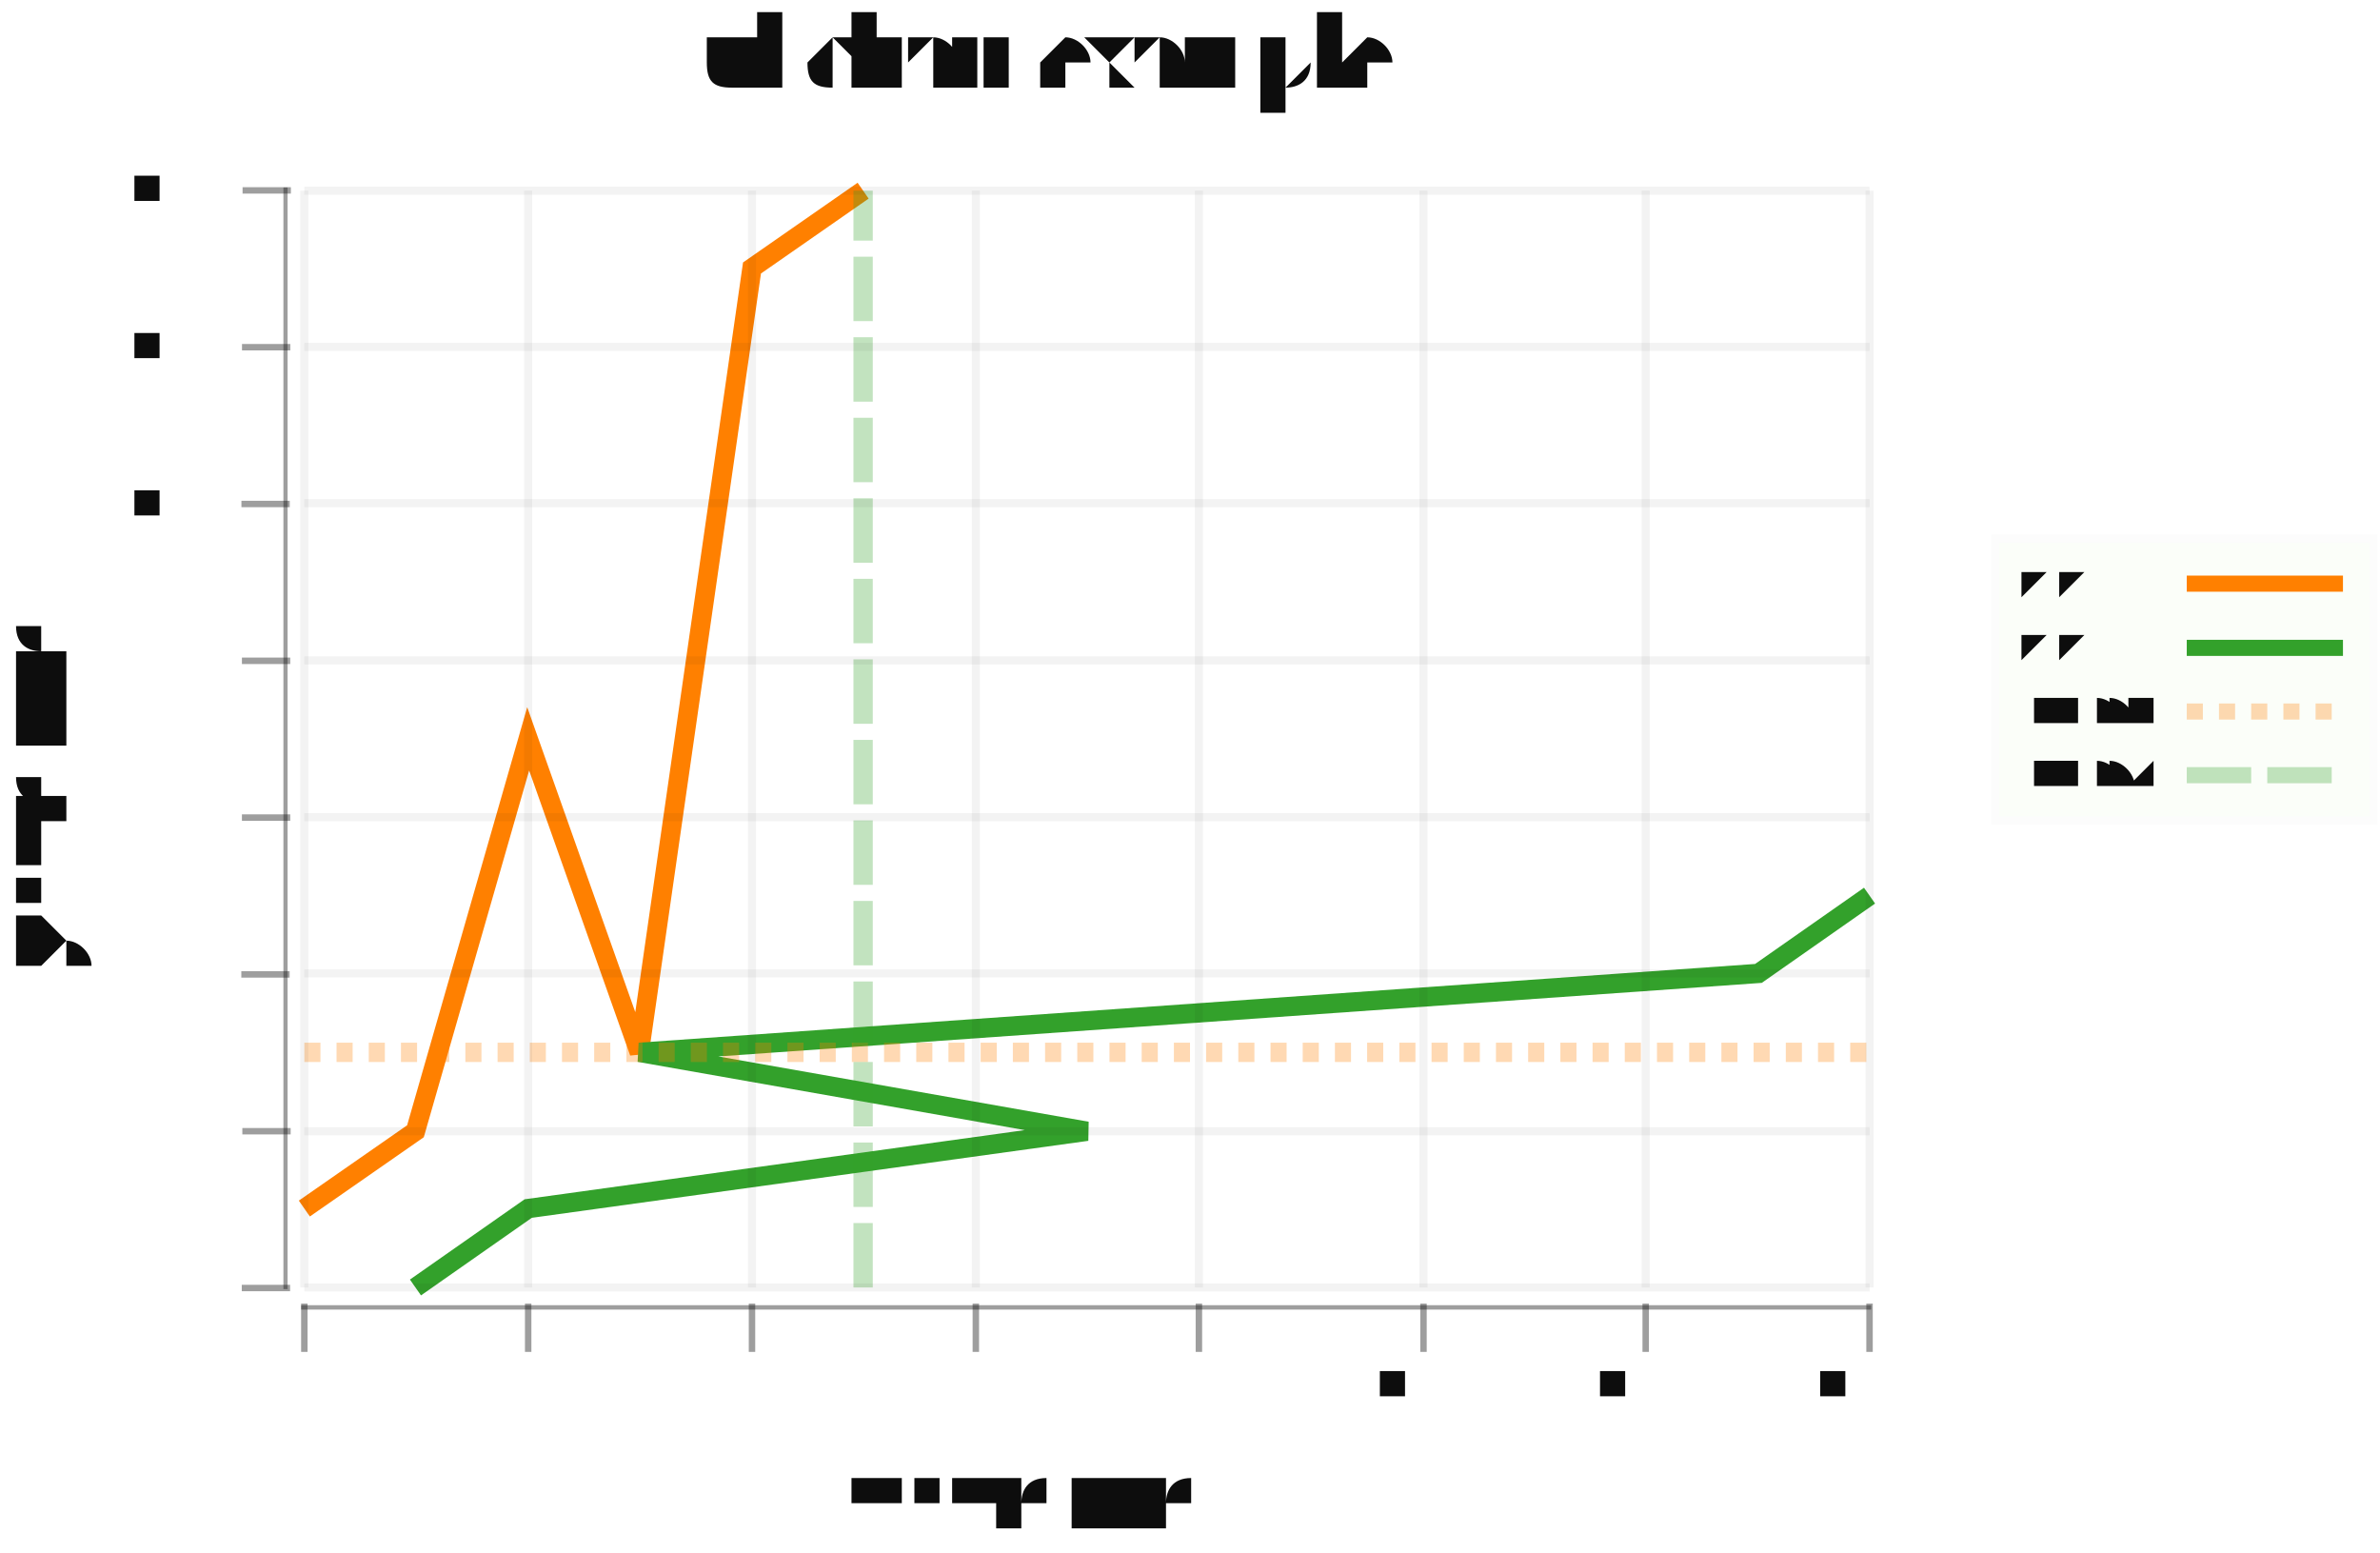
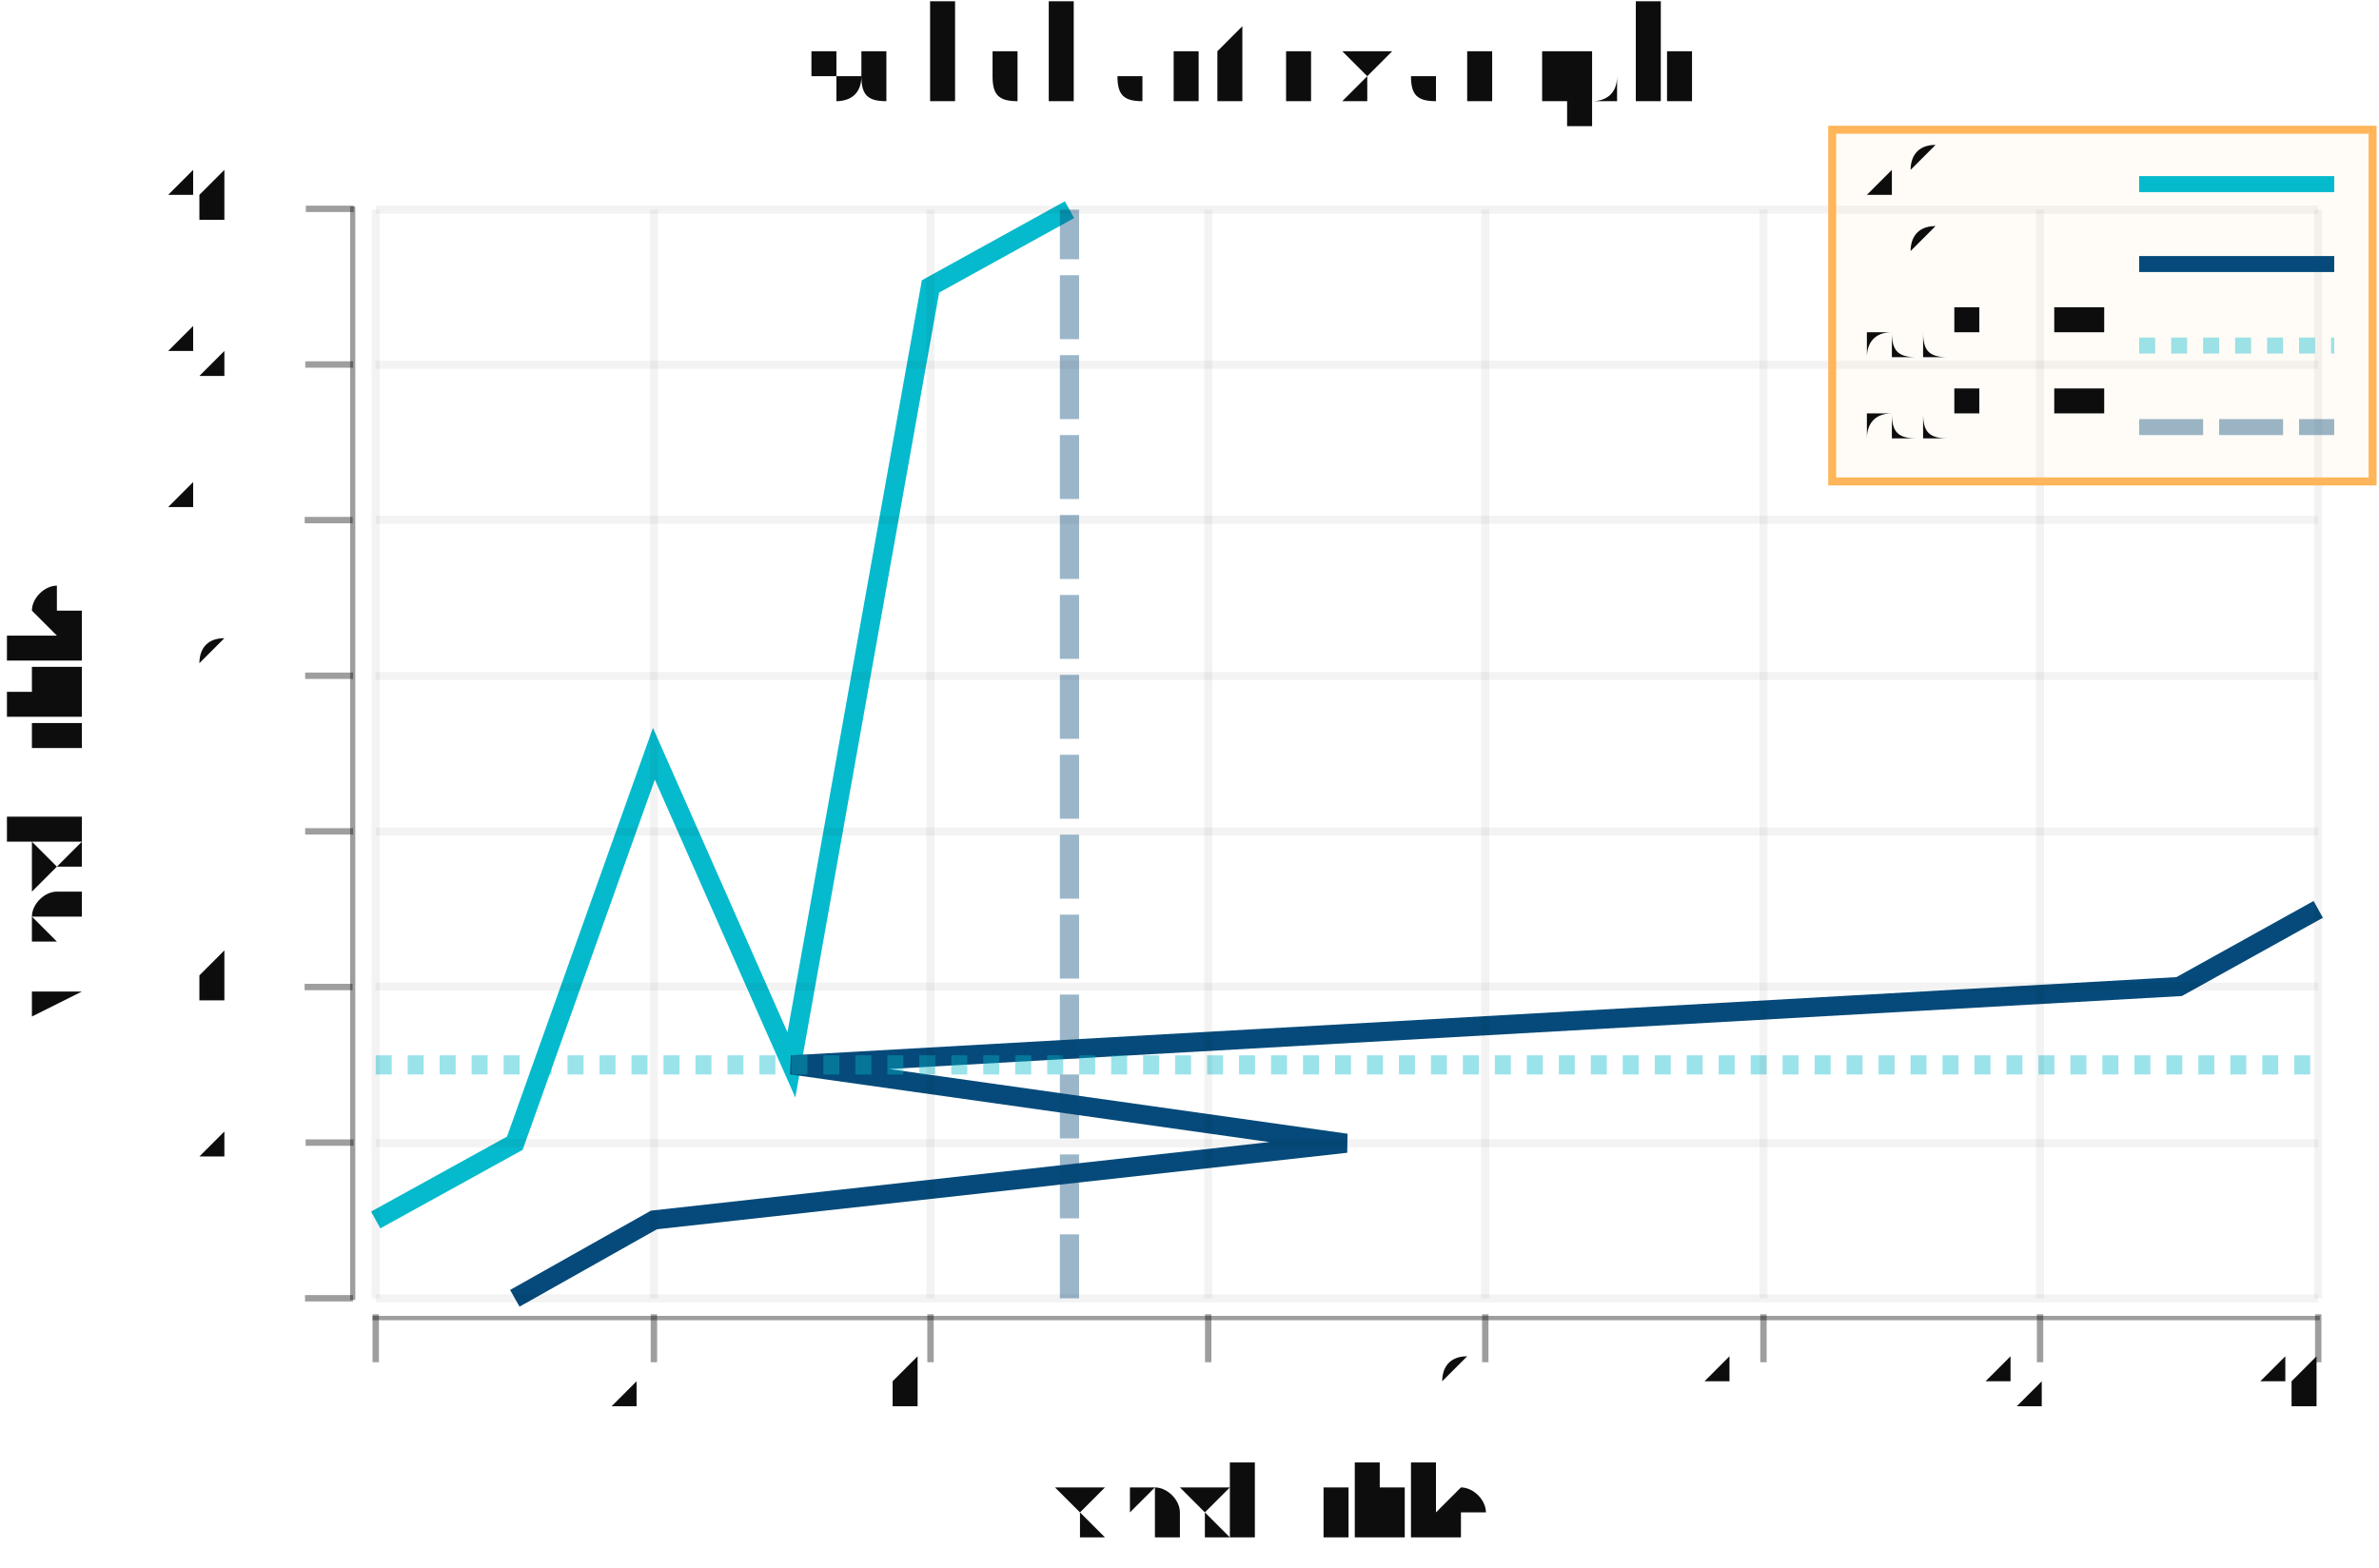
- <svg xmlns="http://www.w3.org/2000/svg" width="460.067" viewBox="-0.728 -0.472 1.478 0.963" height="300.0">
+ <svg xmlns="http://www.w3.org/2000/svg" width="455.352" viewBox="-0.738 -0.485 1.488 0.98" height="300.0">
  <style>svg {
  color-scheme: light dark;
}
{
  .canvas g, .title g, .axisbar g, .ticktext g, .tickglyph g, .ticklines g, .legendContent g text {
    fill: #0d0d0d;
  }
  .ticklines g, .tickglyph g, .legendBorder g {
    stroke: #0d0d0d;
  }
}
@media (prefers-color-scheme:dark) {
  .canvas g, .title g, .axisbar g, .ticktext g, .tickglyph g, .ticklines g, .legendContent g text {
    fill: #f0f0f0;
  }
  .ticklines g, .tickglyph g, .legendBorder g {
    stroke: #f0f0f0;
  }
}</style>
  <g class="chart">
    <g class="xline">
-       <g fill="none" stroke="rgb(100%, 50%, 0%)" stroke-width="1.2e-2" stroke-opacity="1.0">
-         <polyline points="-0.539,0.278 -0.47,0.23 -0.4,-1.3656588705077077e-2 -0.331,0.181 -0.261,-0.306 -0.192,-0.354" />
+       <g fill="none" stroke="rgb(2%, 73%, 80%)" stroke-width="1.2e-2" stroke-opacity="1.0">
+         <polyline points="-0.503,0.278 -0.416,0.23 -0.329,-1.3656588705077077e-2 -0.243,0.181 -0.156,-0.306 -6.906727902667009e-2,-0.354" />
      </g>
    </g>
    <g class="yline">
-       <g fill="none" stroke="rgb(20%, 63%, 17%)" stroke-width="1.2e-2" stroke-opacity="1.0">
-         <polyline points="-0.47,0.327 -0.4,0.278 -5.296657633242996e-2,0.23 -0.331,0.181 0.364,0.132 0.433,8.370032325537174e-2" />
+       <g fill="none" stroke="rgb(2%, 29%, 48%)" stroke-width="1.2e-2" stroke-opacity="1.0">
+         <polyline points="-0.416,0.327 -0.329,0.278 0.104,0.23 -0.243,0.181 0.625,0.132 0.712,8.370032325537174e-2" />
      </g>
    </g>
    <g class="addlinex">
-       <g fill="none" stroke="rgb(100%, 50%, 0%)" stroke-dasharray="1.0e-2" stroke-width="1.2e-2" stroke-opacity="0.3">
-         <polyline points="-0.539,0.181 0.433,0.181" />
+       <g fill="none" stroke="rgb(2%, 73%, 80%)" stroke-dasharray="1.0e-2" stroke-width="1.2e-2" stroke-opacity="0.4">
+         <polyline points="-0.503,0.181 0.712,0.181" />
      </g>
    </g>
    <g class="addliney">
-       <g fill="none" stroke="rgb(20%, 63%, 17%)" stroke-dasharray="4.0e-2 1.0e-2" stroke-width="1.2e-2" stroke-opacity="0.3">
-         <polyline points="-0.192,0.327 -0.192,-0.354" />
+       <g fill="none" stroke="rgb(2%, 29%, 48%)" stroke-dasharray="4.0e-2 1.0e-2" stroke-width="1.2e-2" stroke-opacity="0.4">
+         <polyline points="-6.906727902667009e-2,0.327 -6.906727902667009e-2,-0.354" />
      </g>
    </g>
  </g>
  <g class="hud">
    <g class="axis">
      <g class="ticks">
        <g class="tickglyph">
          <g fill="rgb(5%, 5%, 5%)" stroke="rgb(5%, 5%, 5%)" stroke-width="4.0e-3" fill-opacity="0.4" stroke-opacity="0.4">
-             <g transform="rotate(-90.0, -0.562766, 0.3270926)">
-               <polyline points="-0.563,0.342 -0.563,0.312" />
+             <g transform="rotate(-90.0, -0.5321139, 0.3270926)">
+               <polyline points="-0.532,0.342 -0.532,0.312" />
            </g>
-             <g transform="rotate(-90.0, -0.562766, 0.2297357)">
-               <polyline points="-0.563,0.245 -0.563,0.215" />
+             <g transform="rotate(-90.0, -0.5321139, 0.2297357)">
+               <polyline points="-0.532,0.245 -0.532,0.215" />
            </g>
-             <g transform="rotate(-90.0, -0.562766, 0.1323788)">
-               <polyline points="-0.563,0.147 -0.563,0.117" />
+             <g transform="rotate(-90.0, -0.5321139, 0.1323788)">
+               <polyline points="-0.532,0.147 -0.532,0.117" />
            </g>
-             <g transform="rotate(-90.0, -0.562766, 3.502186727514728e-2)">
-               <polyline points="-0.563,5.002186727514728e-2 -0.563,2.002186727514728e-2" />
+             <g transform="rotate(-90.0, -0.5321139, 3.502186727514728e-2)">
+               <polyline points="-0.532,5.002186727514728e-2 -0.532,2.002186727514728e-2" />
            </g>
-             <g transform="rotate(-90.0, -0.562766, -6.233504468530138e-2)">
-               <polyline points="-0.563,-4.733504468530138e-2 -0.563,-7.733504468530138e-2" />
+             <g transform="rotate(-90.0, -0.5321139, -6.233504468530138e-2)">
+               <polyline points="-0.532,-4.733504468530138e-2 -0.532,-7.733504468530138e-2" />
            </g>
-             <g transform="rotate(-90.0, -0.562766, -0.159692)">
-               <polyline points="-0.563,-0.145 -0.563,-0.175" />
+             <g transform="rotate(-90.0, -0.5321139, -0.159692)">
+               <polyline points="-0.532,-0.145 -0.532,-0.175" />
            </g>
-             <g transform="rotate(-90.0, -0.562766, -0.2570489)">
-               <polyline points="-0.563,-0.242 -0.563,-0.272" />
+             <g transform="rotate(-90.0, -0.5321139, -0.2570489)">
+               <polyline points="-0.532,-0.242 -0.532,-0.272" />
            </g>
-             <g transform="rotate(-90.0, -0.562766, -0.3544058)">
-               <polyline points="-0.563,-0.339 -0.563,-0.369" />
+             <g transform="rotate(-90.0, -0.5321139, -0.3544058)">
+               <polyline points="-0.532,-0.339 -0.532,-0.369" />
            </g>
          </g>
        </g>
        <g class="ticktext">
-           <g fill="rgb(5%, 5%, 5%)" stroke="none" stroke-width="0.0" font-size="3.242999096657633e-2" fill-opacity="1.0" text-anchor="end">
-             <text x="-0.586" y="0.336"> 0.0</text>
-             <text x="-0.586" y="0.239"> 2.0</text>
-             <text x="-0.586" y="0.142"> 4.0</text>
-             <text x="-0.586" y="4.4392470051340505e-2"> 6.0</text>
-             <text x="-0.586" y="-5.2964441909108206e-2"> 8.0</text>
-             <text x="-0.586" y="-0.15">10.0</text>
-             <text x="-0.586" y="-0.248">12.0</text>
-             <text x="-0.586" y="-0.345">14.0</text>
+           <g fill="rgb(5%, 5%, 5%)" stroke="none" stroke-width="0.0" font-size="4.049633389734913e-2" fill-opacity="1.0" text-anchor="end">
+             <text x="-0.561" y="0.336"> 0.0</text>
+             <text x="-0.561" y="0.239"> 2.0</text>
+             <text x="-0.561" y="0.142"> 4.0</text>
+             <text x="-0.561" y="4.4392470051340505e-2"> 6.0</text>
+             <text x="-0.561" y="-5.2964441909108206e-2"> 8.0</text>
+             <text x="-0.561" y="-0.15">10.0</text>
+             <text x="-0.561" y="-0.248">12.0</text>
+             <text x="-0.561" y="-0.345">14.0</text>
          </g>
        </g>
        <g class="ticklines">
          <g fill="none" stroke="rgb(5%, 5%, 5%)" stroke-width="5.0e-3" stroke-opacity="5.0e-2">
-             <polyline points="-0.539,0.327 0.433,0.327" />
-             <polyline points="-0.539,0.23 0.433,0.23" />
-             <polyline points="-0.539,0.132 0.433,0.132" />
-             <polyline points="-0.539,3.502186727514728e-2 0.433,3.502186727514728e-2" />
-             <polyline points="-0.539,-6.233504468530138e-2 0.433,-6.233504468530138e-2" />
-             <polyline points="-0.539,-0.16 0.433,-0.16" />
-             <polyline points="-0.539,-0.257 0.433,-0.257" />
-             <polyline points="-0.539,-0.354 0.433,-0.354" />
+             <polyline points="-0.503,0.327 0.712,0.327" />
+             <polyline points="-0.503,0.23 0.712,0.23" />
+             <polyline points="-0.503,0.132 0.712,0.132" />
+             <polyline points="-0.503,3.502186727514728e-2 0.712,3.502186727514728e-2" />
+             <polyline points="-0.503,-6.233504468530138e-2 0.712,-6.233504468530138e-2" />
+             <polyline points="-0.503,-0.16 0.712,-0.16" />
+             <polyline points="-0.503,-0.257 0.712,-0.257" />
+             <polyline points="-0.503,-0.354 0.712,-0.354" />
          </g>
        </g>
      </g>
      <g class="axisbar">
        <g fill="rgb(5%, 5%, 5%)" stroke="rgb(0%, 0%, 0%)" stroke-width="0.0" fill-opacity="0.4" stroke-opacity="0.0">
-           <rect x="-0.552" width="2.594399277326076e-3" y="-0.356" height="0.684" />
+           <rect x="-0.519" width="3.2397067117879708e-3" y="-0.356" height="0.684" />
        </g>
      </g>
    </g>
    <g class="axis">
      <g class="ticks">
        <g class="tickglyph">
          <g fill="rgb(5%, 5%, 5%)" stroke="rgb(5%, 5%, 5%)" stroke-width="4.0e-3" fill-opacity="0.4" stroke-opacity="0.4">
-             <polyline points="-0.539,0.367 -0.539,0.337" />
-             <polyline points="-0.4,0.367 -0.4,0.337" />
-             <polyline points="-0.261,0.367 -0.261,0.337" />
-             <polyline points="-0.122,0.367 -0.122,0.337" />
-             <polyline points="1.6526261453090663e-2,0.367 1.6526261453090663e-2,0.337" />
-             <polyline points="0.156,0.367 0.156,0.337" />
-             <polyline points="0.294,0.367 0.294,0.337" />
-             <polyline points="0.433,0.367 0.433,0.337" />
+             <polyline points="-0.503,0.367 -0.503,0.337" />
+             <polyline points="-0.329,0.367 -0.329,0.337" />
+             <polyline points="-0.156,0.367 -0.156,0.337" />
+             <polyline points="1.7710579324792475e-2,0.367 1.7710579324792475e-2,0.337" />
+             <polyline points="0.191,0.367 0.191,0.337" />
+             <polyline points="0.365,0.367 0.365,0.337" />
+             <polyline points="0.538,0.367 0.538,0.337" />
+             <polyline points="0.712,0.367 0.712,0.337" />
          </g>
        </g>
        <g class="ticktext">
-           <g fill="rgb(5%, 5%, 5%)" stroke="none" stroke-width="0.0" font-size="3.242999096657633e-2" fill-opacity="1.0" text-anchor="middle">
-             <text x="-0.539" y="0.395"> 0.0</text>
-             <text x="-0.4" y="0.395"> 2.0</text>
-             <text x="-0.261" y="0.395"> 4.0</text>
-             <text x="-0.122" y="0.395"> 6.0</text>
-             <text x="1.6526261453090663e-2" y="0.395"> 8.0</text>
-             <text x="0.156" y="0.395">10.0</text>
-             <text x="0.294" y="0.395">12.0</text>
-             <text x="0.433" y="0.395">14.0</text>
+           <g fill="rgb(5%, 5%, 5%)" stroke="none" stroke-width="0.0" font-size="4.049633389734913e-2" fill-opacity="1.0" text-anchor="middle">
+             <text x="-0.503" y="0.395"> 0.0</text>
+             <text x="-0.329" y="0.395"> 2.0</text>
+             <text x="-0.156" y="0.395"> 4.0</text>
+             <text x="1.7710579324792475e-2" y="0.395"> 6.0</text>
+             <text x="0.191" y="0.395"> 8.0</text>
+             <text x="0.365" y="0.395">10.0</text>
+             <text x="0.538" y="0.395">12.0</text>
+             <text x="0.712" y="0.395">14.0</text>
          </g>
        </g>
        <g class="ticklines">
          <g fill="none" stroke="rgb(5%, 5%, 5%)" stroke-width="5.0e-3" stroke-opacity="5.0e-2">
-             <polyline points="-0.539,0.327 -0.539,-0.354" />
-             <polyline points="-0.4,0.327 -0.4,-0.354" />
-             <polyline points="-0.261,0.327 -0.261,-0.354" />
-             <polyline points="-0.122,0.327 -0.122,-0.354" />
-             <polyline points="1.6526261453090663e-2,0.327 1.6526261453090663e-2,-0.354" />
-             <polyline points="0.156,0.327 0.156,-0.354" />
-             <polyline points="0.294,0.327 0.294,-0.354" />
-             <polyline points="0.433,0.327 0.433,-0.354" />
+             <polyline points="-0.503,0.327 -0.503,-0.354" />
+             <polyline points="-0.329,0.327 -0.329,-0.354" />
+             <polyline points="-0.156,0.327 -0.156,-0.354" />
+             <polyline points="1.7710579324792475e-2,0.327 1.7710579324792475e-2,-0.354" />
+             <polyline points="0.191,0.327 0.191,-0.354" />
+             <polyline points="0.365,0.327 0.365,-0.354" />
+             <polyline points="0.538,0.327 0.538,-0.354" />
+             <polyline points="0.712,0.327 0.712,-0.354" />
          </g>
        </g>
      </g>
      <g class="axisbar">
        <g fill="rgb(5%, 5%, 5%)" stroke="rgb(0%, 0%, 0%)" stroke-width="0.0" fill-opacity="0.4" stroke-opacity="0.0">
-           <rect x="-0.541" width="0.975" y="0.338" height="2.725993534892557e-3" />
+           <rect x="-0.505" width="1.218" y="0.338" height="2.725993534892557e-3" />
        </g>
      </g>
    </g>
    <g class="title">
-       <g fill="rgb(5%, 5%, 5%)" stroke="none" stroke-width="0.0" font-size="6.485998193315266e-2" fill-opacity="1.0" text-anchor="middle">
-         <text x="-9.090966576332427e-2" y="-0.42">subchart example</text>
+       <g fill="rgb(5%, 5%, 5%)" stroke="none" stroke-width="0.0" font-size="8.099266779469826e-2" fill-opacity="1.0" text-anchor="middle">
+         <text x="5.710772701635647e-2" y="-0.42">subchart example</text>
      </g>
    </g>
    <g class="title">
-       <g fill="rgb(5%, 5%, 5%)" stroke="none" stroke-width="0.0" font-size="5.188798554652213e-2" fill-opacity="1.0" text-anchor="middle">
-         <text x="-9.090966576332427e-2" y="0.476">x axis title</text>
+       <g fill="rgb(5%, 5%, 5%)" stroke="none" stroke-width="0.0" font-size="6.47941342357586e-2" fill-opacity="1.0" text-anchor="middle">
+         <text x="5.710772701635647e-2" y="0.476">x axis title</text>
      </g>
    </g>
    <g class="title">
-       <g fill="rgb(5%, 5%, 5%)" stroke="none" stroke-width="0.0" font-size="5.188798554652213e-2" fill-opacity="1.0" text-anchor="middle">
+       <g fill="rgb(5%, 5%, 5%)" stroke="none" stroke-width="0.0" font-size="6.47941342357586e-2" fill-opacity="1.0" text-anchor="middle">
        <text x="-0.686" y="1.6414527476706575e-2" transform="rotate(-90.0, -0.686, 1.6414527476706575e-2)">y axis title</text>
      </g>
    </g>
    <g class="legend">
      <g class="legendBorder">
-         <g fill="rgb(70%, 87%, 54%)" stroke="rgb(99%, 99%, 99%)" stroke-width="5.0e-3" fill-opacity="5.0e-2" stroke-opacity="1.0">
-           <rect x="0.511" width="0.235" y="-0.138" height="0.175" />
+         <g fill="rgb(100%, 71%, 35%)" stroke="rgb(100%, 71%, 35%)" stroke-width="5.0e-3" fill-opacity="5.0e-2" stroke-opacity="1.0">
+           <rect x="0.408" width="0.338" y="-0.404" height="0.22" />
        </g>
      </g>
      <g class="legendContent">
-         <g fill="rgb(5%, 5%, 5%)" stroke="none" stroke-width="0.0" font-size="1.94579945799458e-2" fill-opacity="1.0" text-anchor="start">
-           <text x="0.528" y="1.4029283133675519e-2">addLineY</text>
+         <g fill="rgb(5%, 5%, 5%)" stroke="none" stroke-width="0.0" font-size="3.644670050761421e-2" fill-opacity="1.0" text-anchor="start">
+           <text x="0.428" y="-0.21">addLineY</text>
        </g>
-         <g fill="none" stroke="rgb(20%, 63%, 17%)" stroke-dasharray="4.0e-2 1.0e-2" stroke-width="1.0e-2" stroke-opacity="0.3">
-           <polyline points="0.63,8.918045255752016e-3 0.727,8.918045255752016e-3" />
+         <g fill="none" stroke="rgb(2%, 29%, 48%)" stroke-dasharray="4.0e-2 1.0e-2" stroke-width="1.0e-2" stroke-opacity="0.4">
+           <polyline points="0.6,-0.218 0.722,-0.218" />
        </g>
-         <g fill="rgb(5%, 5%, 5%)" stroke="none" stroke-width="0.0" font-size="1.94579945799458e-2" fill-opacity="1.0" text-anchor="start">
-           <text x="0.528" y="-2.5497623122266555e-2">addLineX</text>
+         <g fill="rgb(5%, 5%, 5%)" stroke="none" stroke-width="0.0" font-size="3.644670050761421e-2" fill-opacity="1.0" text-anchor="start">
+           <text x="0.428" y="-0.261">addLineX</text>
        </g>
-         <g fill="none" stroke="rgb(100%, 50%, 0%)" stroke-dasharray="1.0e-2" stroke-width="1.0e-2" stroke-opacity="0.3">
-           <polyline points="0.63,-3.0608861000190224e-2 0.727,-3.0608861000190224e-2" />
+         <g fill="none" stroke="rgb(2%, 73%, 80%)" stroke-dasharray="1.0e-2" stroke-width="1.0e-2" stroke-opacity="0.4">
+           <polyline points="0.6,-0.269 0.722,-0.269" />
        </g>
-         <g fill="rgb(5%, 5%, 5%)" stroke="none" stroke-width="0.0" font-size="1.94579945799458e-2" fill-opacity="1.0" text-anchor="start">
-           <text x="0.528" y="-6.50245293782088e-2">yify</text>
+         <g fill="rgb(5%, 5%, 5%)" stroke="none" stroke-width="0.0" font-size="3.644670050761421e-2" fill-opacity="1.0" text-anchor="start">
+           <text x="0.428" y="-0.312">yify</text>
        </g>
-         <g fill="none" stroke="rgb(20%, 63%, 17%)" stroke-width="1.0e-2" stroke-opacity="1.0">
-           <polyline points="0.63,-7.013576725613235e-2 0.727,-7.013576725613235e-2" />
+         <g fill="none" stroke="rgb(2%, 29%, 48%)" stroke-width="1.0e-2" stroke-opacity="1.0">
+           <polyline points="0.6,-0.32 0.722,-0.32" />
        </g>
-         <g fill="rgb(5%, 5%, 5%)" stroke="none" stroke-width="0.0" font-size="1.94579945799458e-2" fill-opacity="1.0" text-anchor="start">
-           <text x="0.528" y="-0.105">xify</text>
+         <g fill="rgb(5%, 5%, 5%)" stroke="none" stroke-width="0.0" font-size="3.644670050761421e-2" fill-opacity="1.0" text-anchor="start">
+           <text x="0.428" y="-0.363">xify</text>
        </g>
-         <g fill="none" stroke="rgb(100%, 50%, 0%)" stroke-width="1.0e-2" stroke-opacity="1.0">
-           <polyline points="0.63,-0.11 0.727,-0.11" />
+         <g fill="none" stroke="rgb(2%, 73%, 80%)" stroke-width="1.0e-2" stroke-opacity="1.0">
+           <polyline points="0.6,-0.37 0.722,-0.37" />
        </g>
      </g>
    </g>
  </g>
</svg>
